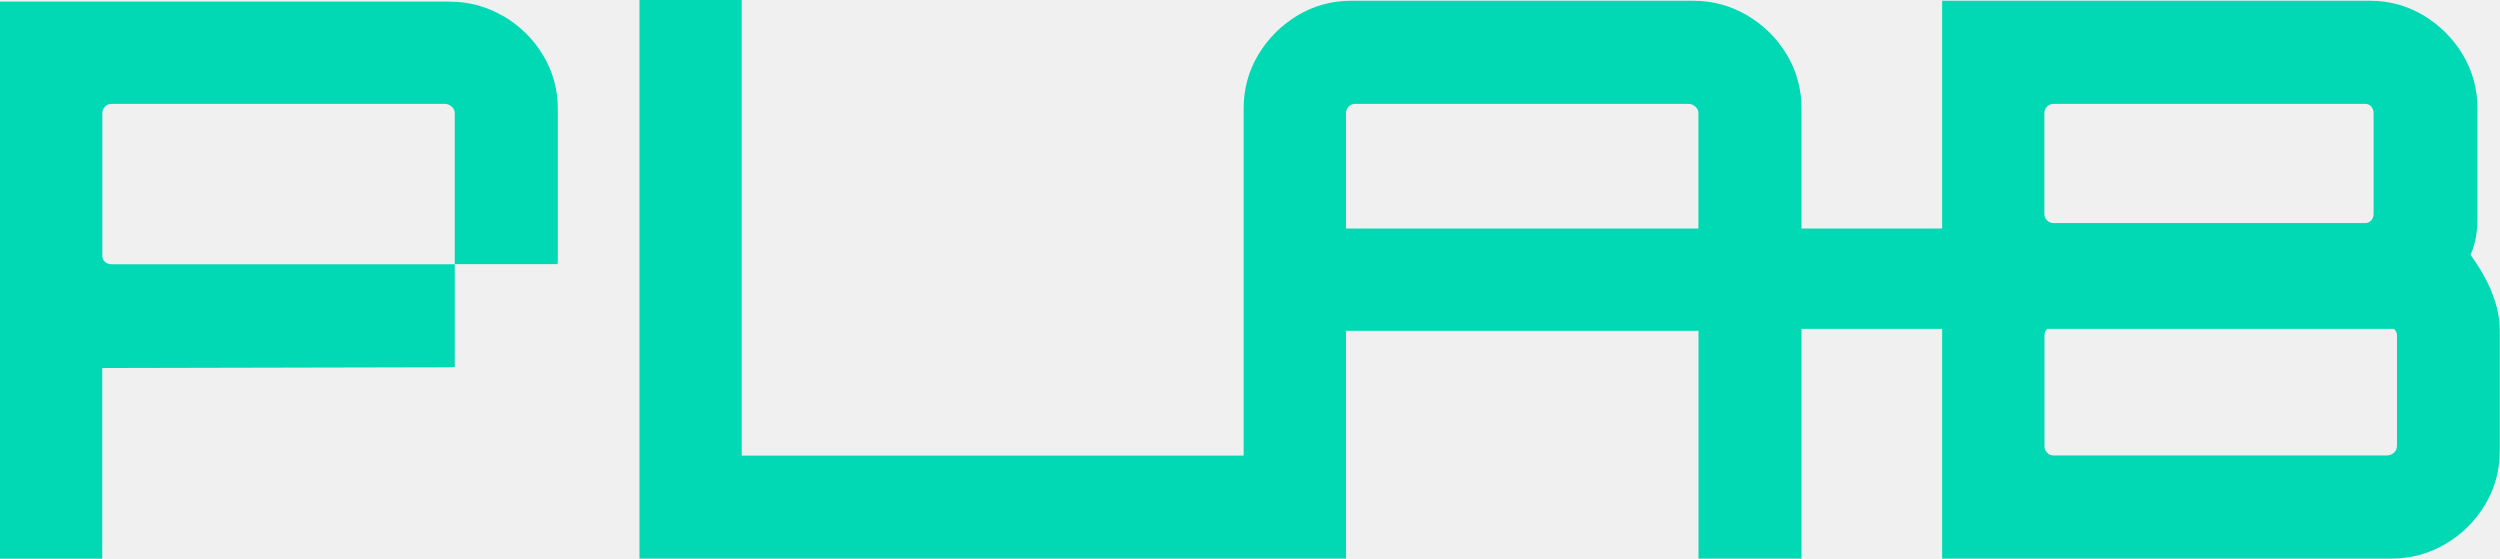
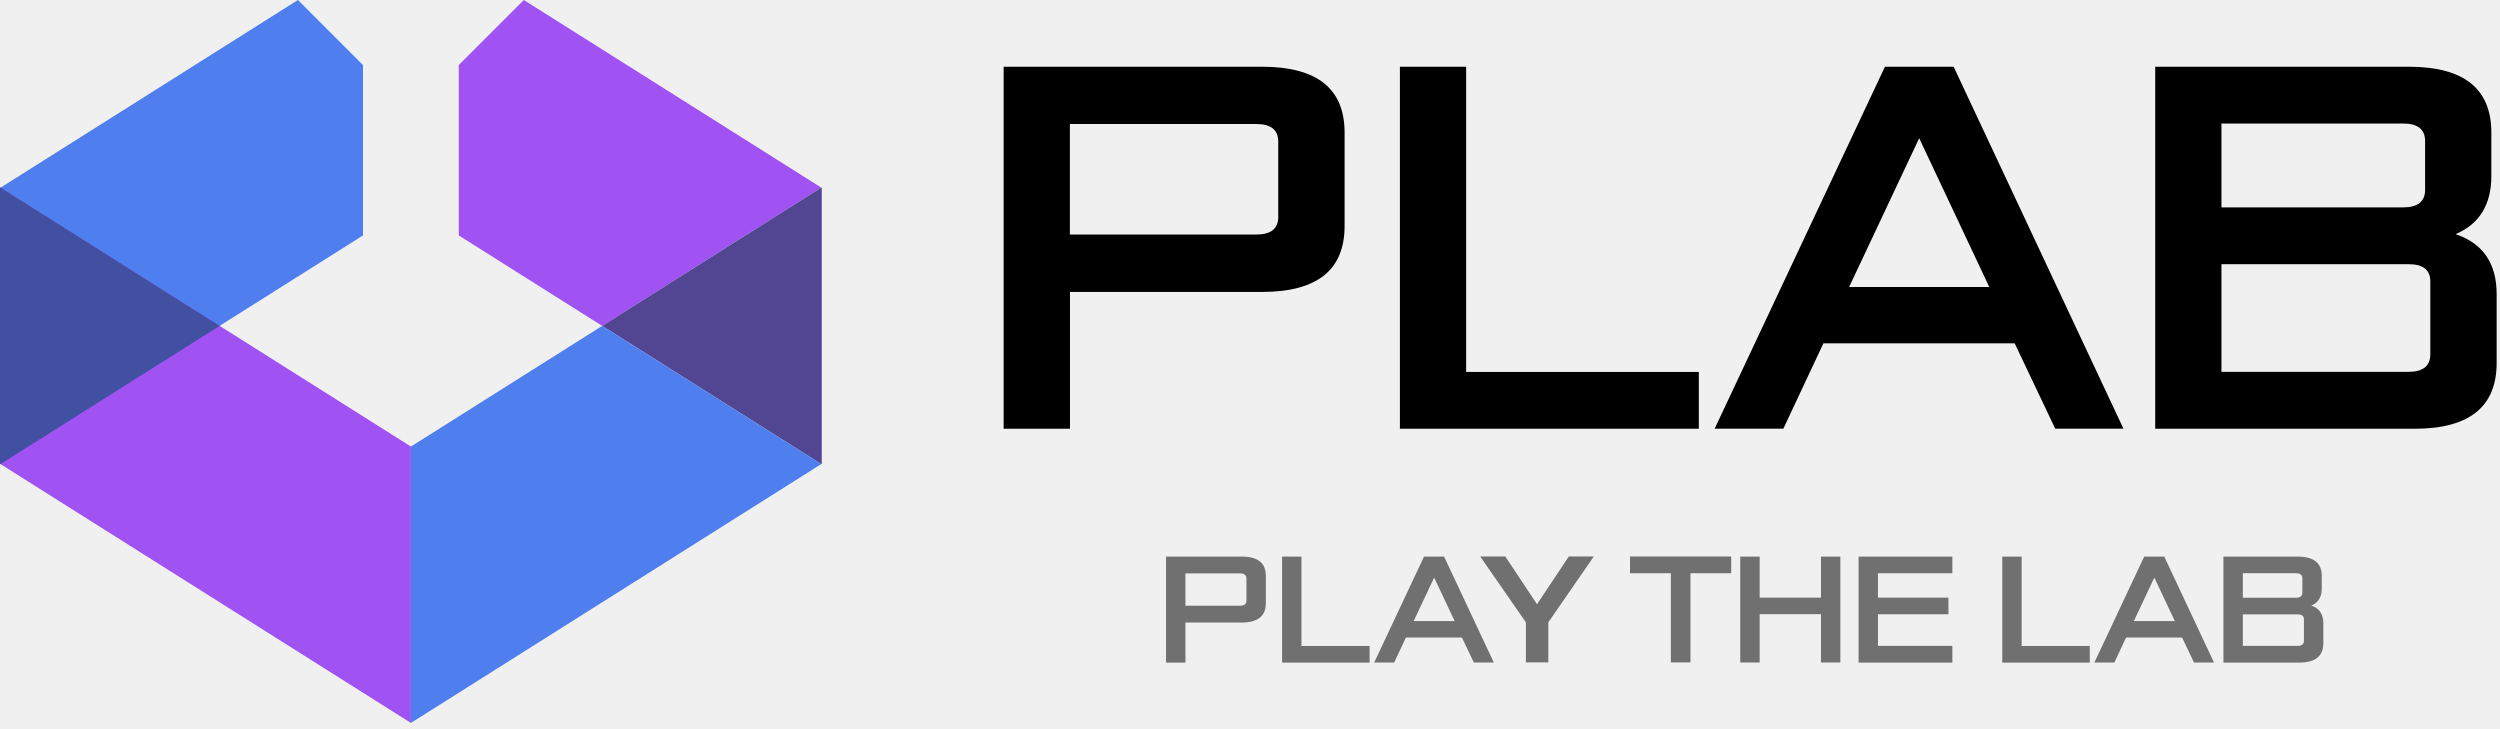
- <svg xmlns="http://www.w3.org/2000/svg" width="443" height="99" viewBox="0 0 443 99" fill="none">
-   <path d="M441.551 51.753C440.582 49.471 439.327 47.266 437.768 45.156C438.225 44.148 438.548 43.102 438.738 41.999C438.909 40.897 439.004 39.756 439.004 38.577V19.222C439.004 15.743 438.13 12.568 436.4 9.678C434.67 6.788 432.351 4.487 429.461 2.738C426.572 1.008 423.397 0.133 419.918 0.133H344.146V40.497H319.225V19.222C319.225 15.743 318.35 12.568 316.62 9.678C314.89 6.788 312.552 4.487 309.625 2.738C306.697 1.008 303.485 0.133 300.006 0.133H239.46C235.981 0.133 232.807 1.008 229.917 2.738C227.028 4.487 224.728 6.788 222.979 9.678C221.249 12.568 220.375 15.743 220.375 19.222V80.729H131.429V0H113.313V98.981H238.51V58.617H300.975V98.981H319.225V58.274H344.146V98.981H423.758C427.237 98.981 430.431 98.106 433.358 96.376C436.286 94.646 438.624 92.326 440.354 89.436C442.084 86.547 442.958 83.371 442.958 79.892V58.617C442.958 56.335 442.483 54.035 441.513 51.753H441.551ZM300.975 40.497H238.51V20.04C238.51 19.583 238.681 19.203 238.985 18.88C239.308 18.557 239.688 18.404 240.145 18.404H299.169C299.626 18.404 300.044 18.576 300.405 18.88C300.766 19.203 300.956 19.583 300.956 20.04V40.497H300.975ZM362.262 20.04C362.262 19.583 362.414 19.203 362.738 18.88C363.061 18.557 363.441 18.404 363.897 18.404H419.082C419.538 18.404 419.899 18.576 420.185 18.88C420.451 19.203 420.603 19.583 420.603 20.04V37.893C420.603 38.349 420.47 38.729 420.185 39.052C419.918 39.376 419.538 39.528 419.082 39.528H363.897C363.441 39.528 363.042 39.357 362.738 39.052C362.414 38.729 362.262 38.349 362.262 37.893V20.04ZM424.728 79.075C424.728 79.531 424.538 79.93 424.177 80.234C423.815 80.558 423.397 80.71 422.941 80.71H363.916C363.46 80.71 363.061 80.558 362.757 80.234C362.433 79.911 362.281 79.531 362.281 79.075V59.434C362.281 58.978 362.433 58.598 362.757 58.274H424.196C424.557 58.598 424.747 58.978 424.747 59.434V79.075H424.728Z" fill="#00D9B3" />
-   <path d="M89.231 2.89C86.304 1.16 83.091 0.285 79.612 0.285H0V99H18.116V65.214L79.612 65.081C79.935 65.081 80.259 65.043 80.582 65.024V46.829H19.77C19.314 46.829 18.934 46.696 18.61 46.41C18.287 46.144 18.135 45.783 18.135 45.308V20.04C18.135 19.583 18.306 19.203 18.61 18.88C18.934 18.556 19.314 18.404 19.77 18.404H78.795C79.251 18.404 79.669 18.576 80.03 18.88C80.392 19.203 80.582 19.583 80.582 20.04V46.81H98.793C98.793 46.525 98.85 46.258 98.85 45.992V19.355C98.85 15.876 97.975 12.701 96.246 9.811C94.516 6.921 92.178 4.62 89.25 2.871L89.231 2.89Z" fill="#00D9B3" />
+ <svg xmlns="http://www.w3.org/2000/svg" width="254" height="74" viewBox="0 0 254 74" fill="none">
+   <g clip-path="url(#clip0_569_575)">
+     <path d="M101.97 43.55V6.78H128.23C133.82 6.78 136.61 9.01 136.61 13.47V22.97C136.61 27.43 133.82 29.66 128.23 29.66H108.71V43.56H101.98L101.97 43.55ZM108.7 23.83H127.64C129.13 23.83 129.87 23.23 129.87 22.04V14.39C129.87 13.2 129.13 12.6 127.64 12.6H108.7V23.84V23.83Z" fill="black" />
+     <path d="M142.23 43.55V6.78H148.96V37.79H172.6V43.56H142.22L142.23 43.55Z" fill="black" />
+     <path d="M174.21 43.55L191.51 6.78H198.49L215.74 43.55H208.81L204.69 34.88H185.26L181.19 43.55H174.21ZM187.87 29.16H202.11L194.99 14.04L187.87 29.16Z" fill="black" />
+     <path d="M218.97 43.55V6.78H244.74C250.33 6.78 253.12 9.01 253.12 13.47V17.88C253.12 20.79 251.91 22.76 249.49 23.79C252.27 24.73 253.66 26.76 253.66 29.89V36.87C253.66 41.33 250.88 43.56 245.33 43.56H218.97V43.55ZM225.7 21.07H244.16C245.65 21.07 246.39 20.47 246.39 19.28V14.34C246.39 13.15 245.65 12.55 244.16 12.55H225.7V21.08V21.07ZM225.7 37.78H244.69C246.18 37.78 246.92 37.18 246.92 35.99V28.58C246.92 27.42 246.18 26.84 244.69 26.84H225.7V37.79V37.78Z" fill="black" />
+     <path d="M118.47 67.31V56.55H126.16C127.8 56.55 128.61 57.2 128.61 58.51V61.29C128.61 62.59 127.79 63.25 126.16 63.25H120.44V67.32H118.47V67.31ZM120.44 61.54H125.99C126.42 61.54 126.64 61.37 126.64 61.02V58.78C126.64 58.43 126.42 58.26 125.99 58.26H120.44V61.55V61.54Z" fill="#717071" />
+     <path d="M130.26 67.31V56.55H132.23V65.63H139.15V67.32H130.26V67.31Z" fill="#717071" />
+     <path d="M139.62 67.31L144.68 56.55H146.72L151.77 67.31H149.74L148.53 64.77H142.84L141.65 67.31H139.61H139.62ZM143.62 63.1H147.79L145.71 58.68L143.63 63.1H143.62Z" fill="#717071" />
+     <path d="M150.39 56.54H152.94L156.16 61.39L159.39 56.54H161.93L157.31 63.23V67.3H155.03V63.23L150.39 56.54Z" fill="#717071" />
+     <path d="M165.61 58.24V56.54H175.89V58.24H171.75V67.3H169.76V58.24H165.6H165.61Z" fill="#717071" />
+     <path d="M176.81 67.31V56.55H178.78V60.72H185.01V56.55H186.98V67.31H185.01V62.4H178.78V67.31H176.81Z" fill="#717071" />
+     <path d="M188.83 67.31V56.55H198.36V58.24H190.8V60.72H197.96V62.41H190.8V65.62H198.36V67.32H188.83V67.31Z" fill="#717071" />
+     <path d="M203.43 67.31V56.55H205.4V65.63H212.32V67.32H203.43V67.31Z" fill="#717071" />
+     <path d="M212.79 67.31L217.85 56.55H219.89L224.94 67.31H222.91L221.7 64.77H216.01L214.82 67.31H212.78H212.79ZM216.79 63.1H220.96L218.88 58.68L216.8 63.1H216.79Z" fill="#717071" />
+     <path d="M225.9 67.31V56.55H233.44C235.08 56.55 235.89 57.2 235.89 58.51V59.8C235.89 60.65 235.54 61.23 234.83 61.53C235.64 61.8 236.05 62.4 236.05 63.32V65.36C236.05 66.66 235.24 67.32 233.61 67.32H225.89L225.9 67.31ZM227.87 60.73H233.27C233.7 60.73 233.92 60.55 233.92 60.21V58.76C233.92 58.41 233.7 58.24 233.27 58.24H227.87V60.74V60.73ZM227.87 65.62H233.43C233.86 65.62 234.08 65.45 234.08 65.1V62.93C234.08 62.59 233.86 62.42 233.43 62.42H227.87V65.62Z" fill="#717071" />
+     <path d="M30.27 0L0 19.1V47.18L36.88 23.92V6.61L30.27 0Z" fill="#4F7FEF" />
+     <path d="M83.44 19.06L53.22 0L46.61 6.61V23.92L61.18 33.11L83.44 19.06Z" fill="#A152F3" />
+     <path d="M61.18 33.11L83.44 47.15L83.49 47.12V19.1L83.44 19.06L61.18 33.11Z" fill="#524692" />
+     <path d="M41.75 45.37L0 19.03V47.12L41.75 73.45V45.37Z" fill="#A152F3" />
+     <path d="M22.31 33.11L0.05 47.15L0 47.12V19.1L0.05 19.06L22.31 33.11Z" fill="#4150A0" />
+     <path d="M41.75 45.37V73.45L83.44 47.15L61.18 33.11L41.75 45.37Z" fill="#4F7FEF" />
+   </g>
+   <defs>
+     <clipPath id="clip0_569_575">
+       <rect width="253.66" height="73.45" fill="white" />
+     </clipPath>
+   </defs>
</svg>
